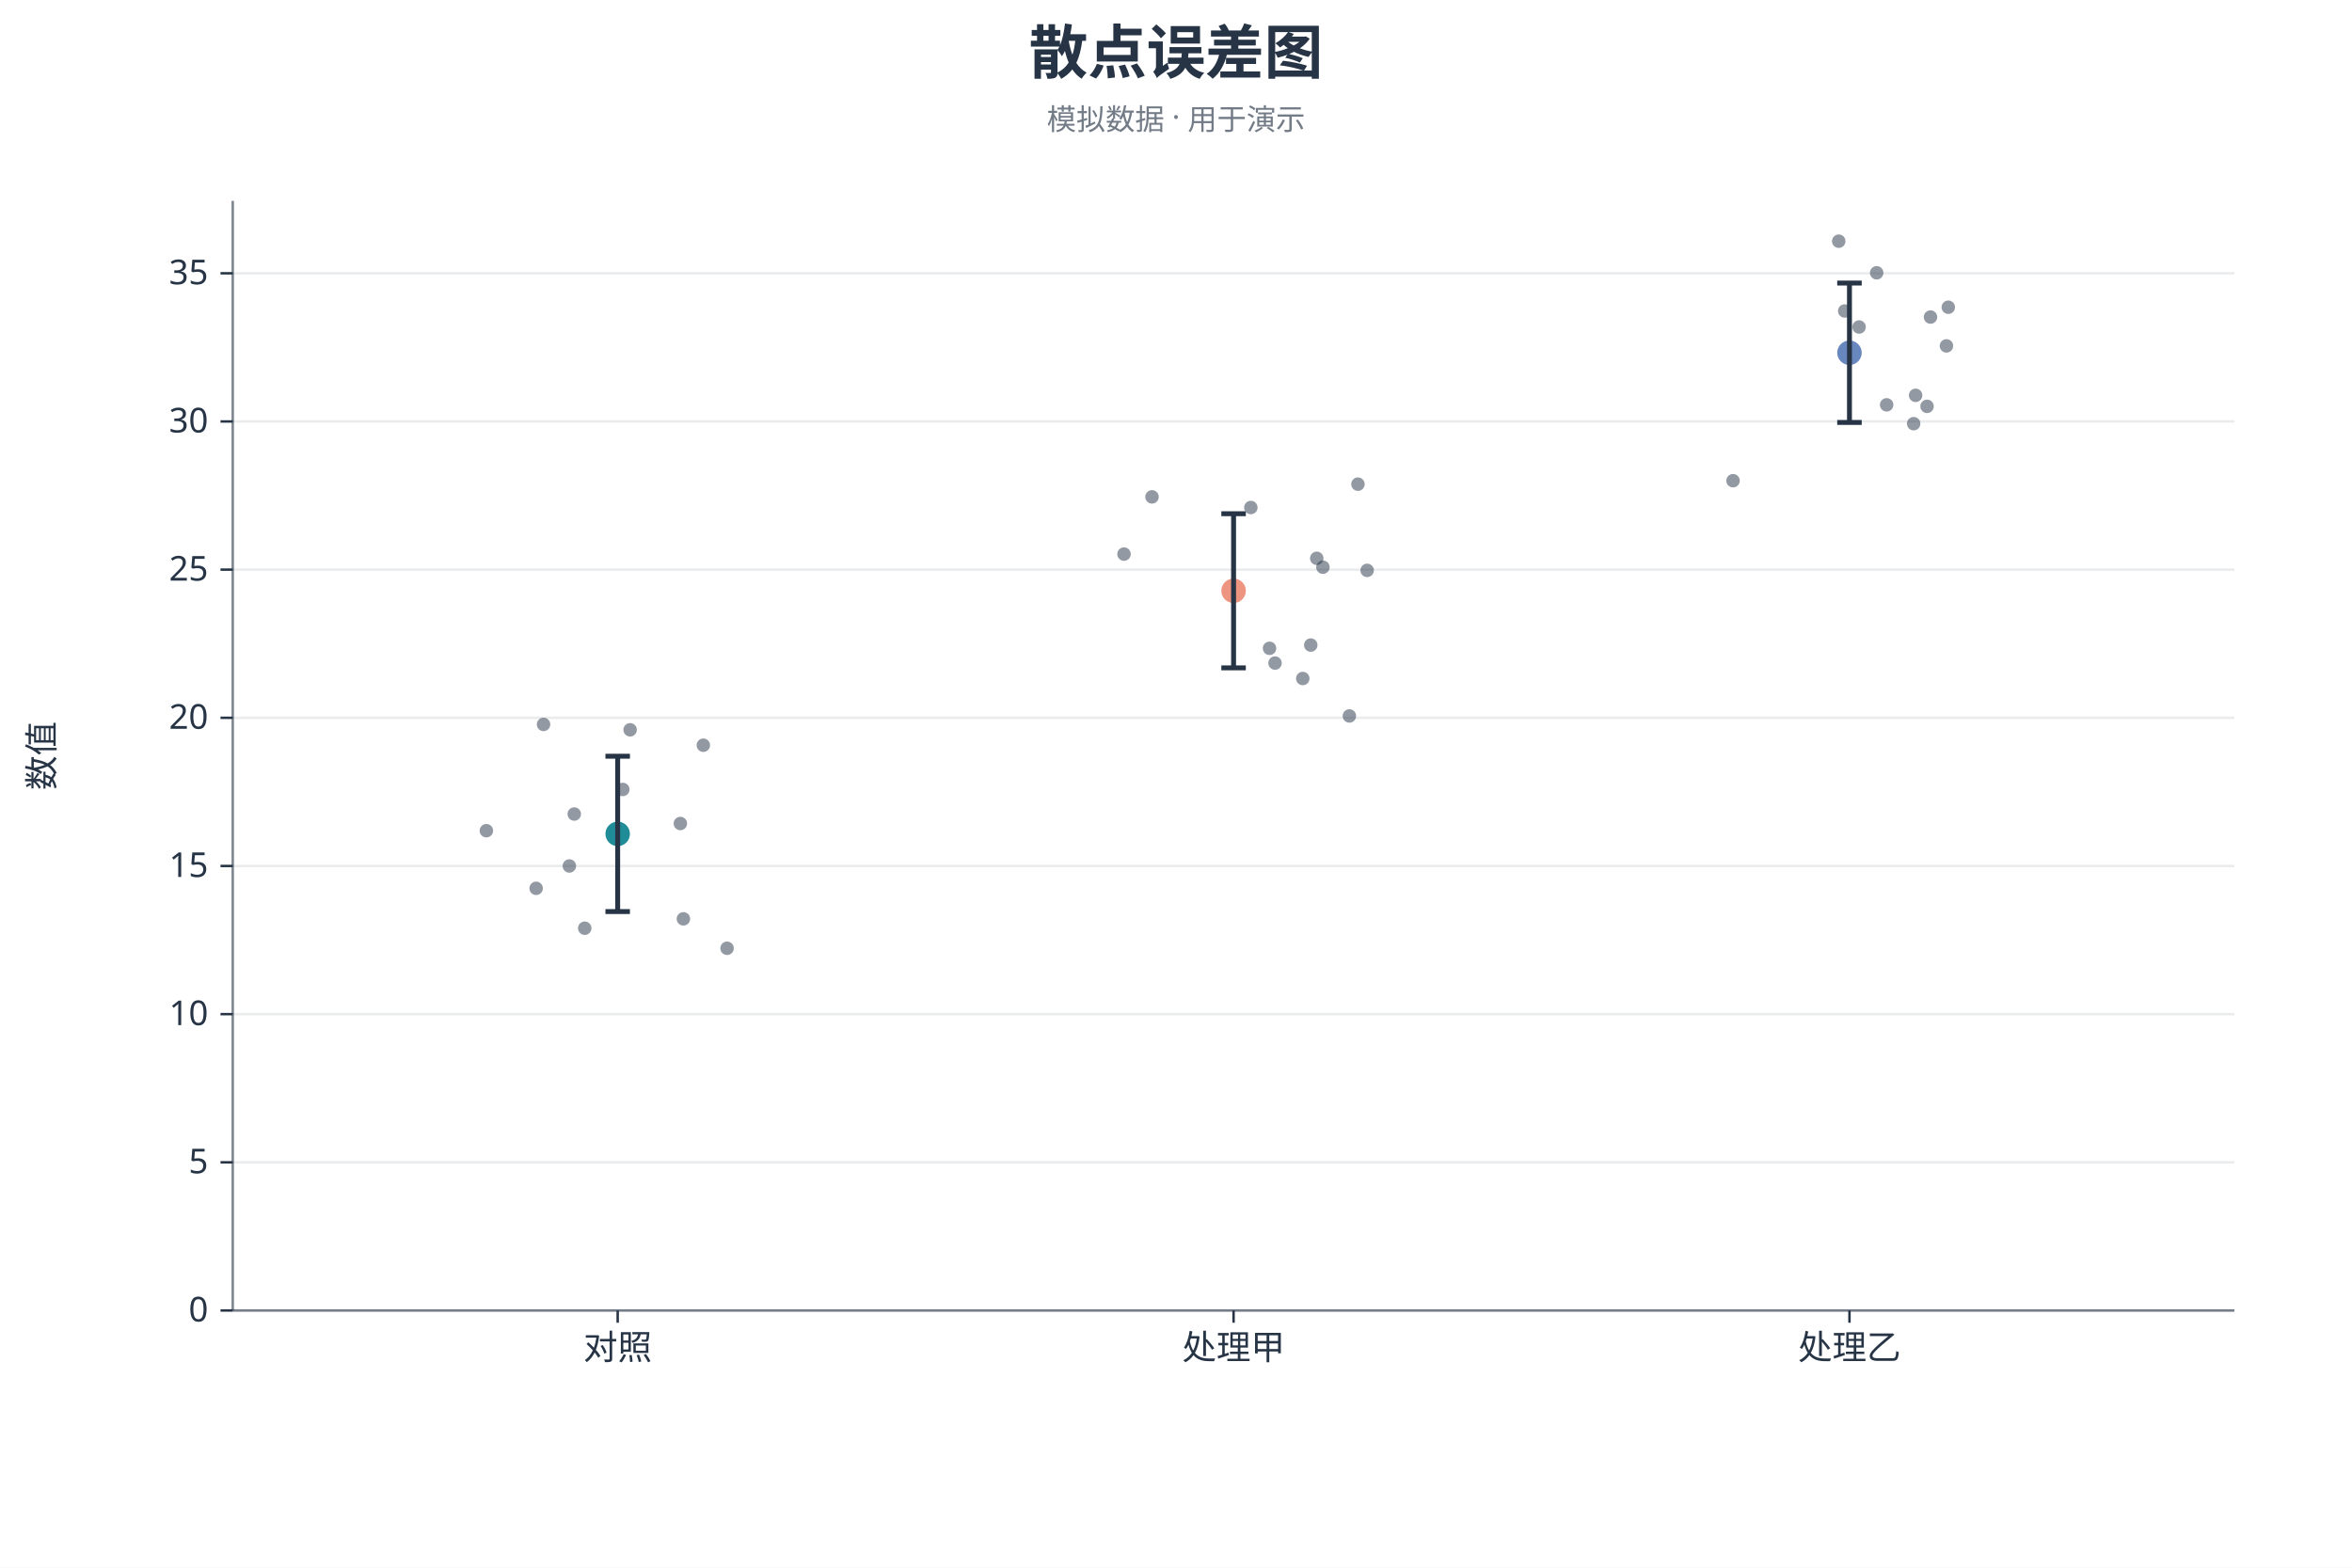
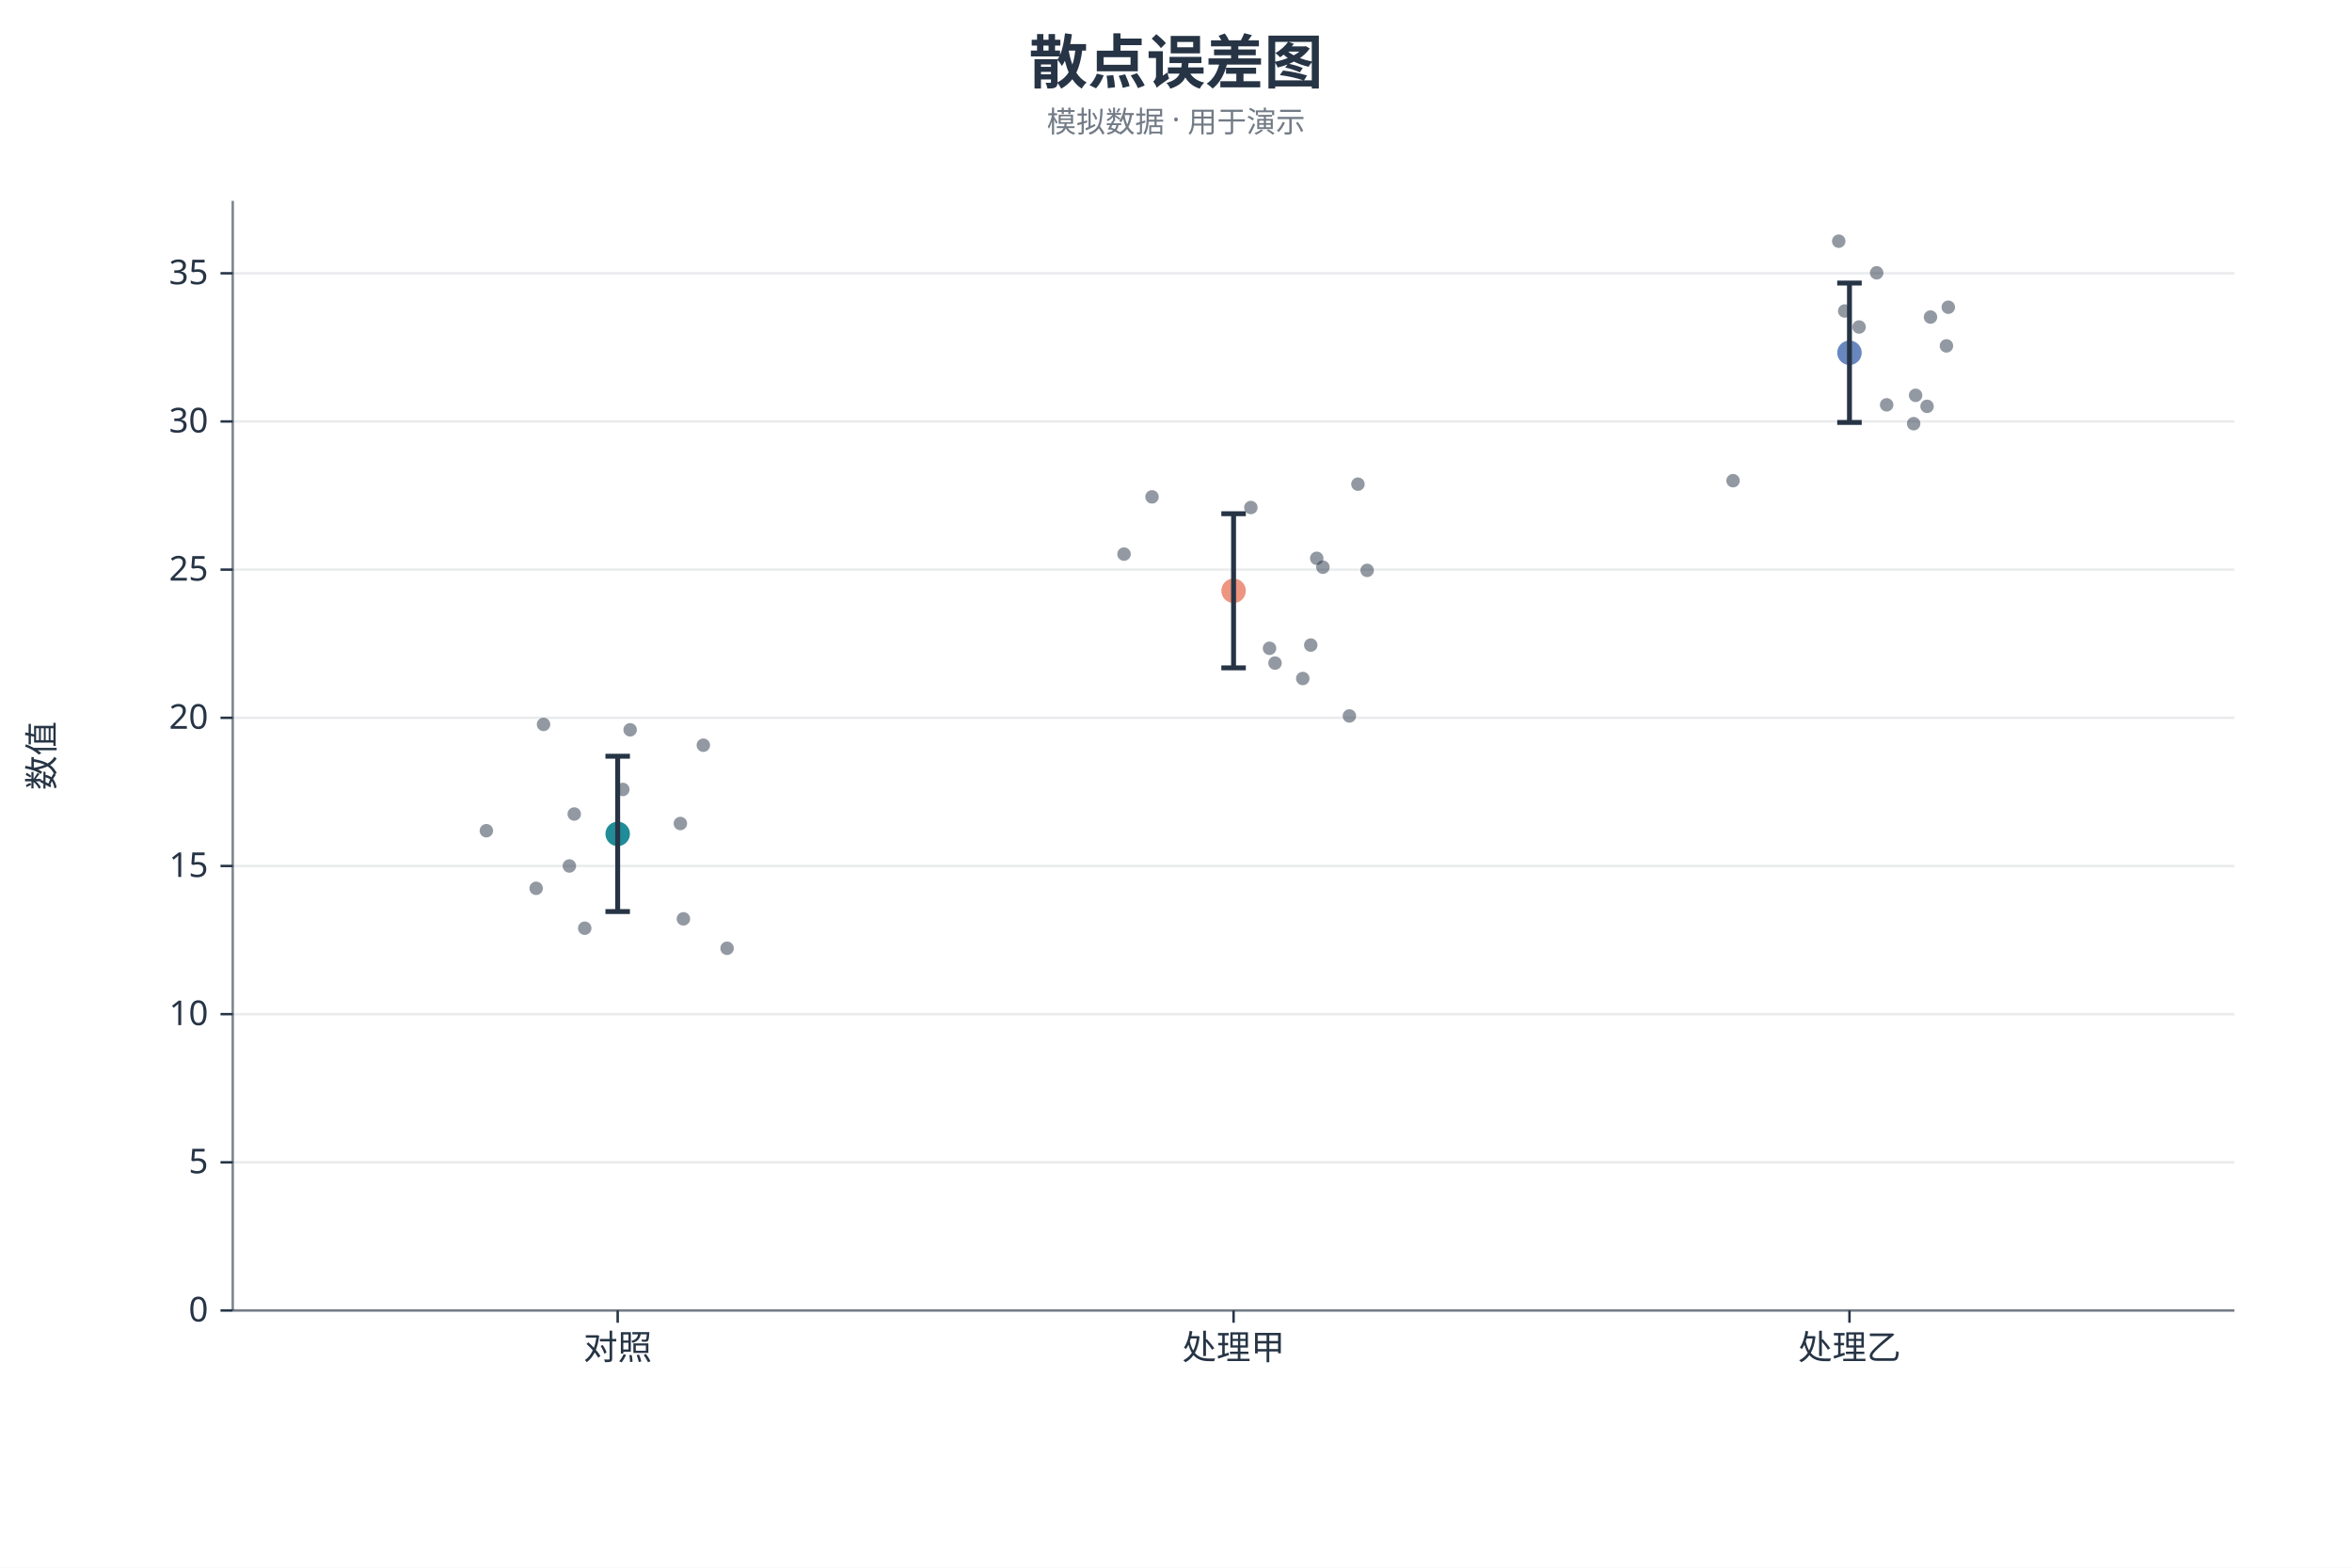
<svg xmlns="http://www.w3.org/2000/svg" data-chart="true" class="chart-svg" width="960" height="640" viewBox="0 0 960 640" role="img" aria-label="散点误差图">
-   <svg data-chart="true" width="960" height="640" viewBox="0 0 960 640" role="img" aria-label="散点误差图" style="font-family: &quot;Noto Sans SC&quot;, &quot;Microsoft YaHei&quot;, sans-serif; font-size: 14px; color: rgb(38, 52, 69); overflow: visible;">
+   <svg data-chart="true" width="960" height="640" viewBox="0 0 960 640" role="img" aria-label="散点误差图" style="font-family: &quot;Noto Sans SC&quot;; font-size: 14px; color: rgb(38, 52, 69); overflow: visible;">
+     <defs />
    <defs>
-       <pattern id="basicru-pattern-0" width="8" height="8" patternUnits="userSpaceOnUse" patternTransform="rotate(0)">
-         <rect width="100%" height="100%" fill="#087f8c" fill-opacity="0.2" />
-         <line x1="0" y1="0" x2="8" y2="0" stroke="#087f8c" stroke-width="1.5" />
-       </pattern>
-       <pattern id="basicru-pattern-1" width="8" height="8" patternUnits="userSpaceOnUse" patternTransform="rotate(0)">
-         <rect width="100%" height="100%" fill="#eb8972" fill-opacity="0.2" />
-         <line x1="0" y1="0" x2="8" y2="0" stroke="#eb8972" stroke-width="1.5" />
-       </pattern>
-       <pattern id="basicru-pattern-2" width="8" height="8" patternUnits="userSpaceOnUse" patternTransform="rotate(0)">
-         <rect width="100%" height="100%" fill="#587ab8" fill-opacity="0.2" />
-         <line x1="0" y1="0" x2="8" y2="0" stroke="#587ab8" stroke-width="1.5" />
-       </pattern>
-       <pattern id="basicru-pattern-3" width="8" height="8" patternUnits="userSpaceOnUse" patternTransform="rotate(0)">
-         <rect width="100%" height="100%" fill="#b78bc1" fill-opacity="0.2" />
-         <line x1="0" y1="0" x2="8" y2="0" stroke="#b78bc1" stroke-width="1.5" />
-       </pattern>
-       <pattern id="basicru-pattern-4" width="8" height="8" patternUnits="userSpaceOnUse" patternTransform="rotate(0)">
-         <rect width="100%" height="100%" fill="#b9ac62" fill-opacity="0.2" />
-         <line x1="0" y1="0" x2="8" y2="0" stroke="#b9ac62" stroke-width="1.5" />
-       </pattern>
-       <pattern id="basicru-pattern-5" width="8" height="8" patternUnits="userSpaceOnUse" patternTransform="rotate(0)">
-         <rect width="100%" height="100%" fill="#76b7bc" fill-opacity="0.2" />
-         <line x1="0" y1="0" x2="8" y2="0" stroke="#76b7bc" stroke-width="1.5" />
-       </pattern>
+       <marker id="basicru-arrow" viewBox="0 0 10 10" refX="9" refY="5" markerWidth="7" markerHeight="7" orient="auto-start-reverse">
+         <path d="M0,0L10,5L0,10Z" fill="#263445" />
+       </marker>
    </defs>
    <rect width="960" height="640" fill="#ffffff" />
-     <text x="480" y="30" text-anchor="middle" font-size="24" font-weight="700" font-style="normal" fill="#263445">
+     <text x="480" y="34" text-anchor="middle" font-size="24" font-weight="700" font-style="normal" fill="#263445">
      <tspan x="480" dy="0">散点误差图</tspan>
    </text>
-     <text x="480" y="53" text-anchor="middle" fill="#263445" opacity=".65" font-size="12">模拟数据 · 用于演示</text>
+     <text x="480" y="54" text-anchor="middle" fill="#263445" opacity=".65" font-size="12">
+       <tspan x="480" dy="0">模拟数据 · 用于演示</tspan>
+     </text>
    <defs>
      <clipPath id="basicru-clip">
        <rect x="0" y="0" width="817" height="453" />
      </clipPath>
    </defs>
    <g data-part="axes" transform="translate(95,82)" fill="#263445" stroke-width="1">
      <line x1="0" x2="817" y1="453" y2="453" stroke="#263445" opacity=".6" />
      <line x1="0" x2="0" y1="0" y2="453" stroke="#263445" opacity=".6" />
      <g transform="translate(157.1154,0)">
        <g transform="translate(0,453)">
          <line y2="5" stroke="#263445" />
          <text y="20" text-anchor="middle" font-size="14" fill="#263445" font-weight="400" font-style="normal">
            <tspan x="0" dy="0">对照</tspan>
          </text>
        </g>
      </g>
      <g transform="translate(408.5,0)">
        <g transform="translate(0,453)">
          <line y2="5" stroke="#263445" />
          <text y="20" text-anchor="middle" font-size="14" fill="#263445" font-weight="400" font-style="normal">
            <tspan x="0" dy="0">处理甲</tspan>
          </text>
        </g>
      </g>
      <g transform="translate(659.8846,0)">
        <g transform="translate(0,453)">
          <line y2="5" stroke="#263445" />
          <text y="20" text-anchor="middle" font-size="14" fill="#263445" font-weight="400" font-style="normal">
            <tspan x="0" dy="0">处理乙</tspan>
          </text>
        </g>
      </g>
      <g transform="translate(0,453)">
        <line x2="817" stroke="#263445" opacity="0.1" />
        <g transform="translate(0,0)">
          <line x2="-5" stroke="#263445" />
          <text x="-10" dy=".32em" text-anchor="end" font-size="14" fill="#263445" font-weight="400" font-style="normal">0</text>
        </g>
      </g>
      <g transform="translate(0,392.5096)">
        <line x2="817" stroke="#263445" opacity="0.1" />
        <g transform="translate(0,0)">
          <line x2="-5" stroke="#263445" />
          <text x="-10" dy=".32em" text-anchor="end" font-size="14" fill="#263445" font-weight="400" font-style="normal">5</text>
        </g>
      </g>
      <g transform="translate(0,332.0192)">
        <line x2="817" stroke="#263445" opacity="0.1" />
        <g transform="translate(0,0)">
          <line x2="-5" stroke="#263445" />
          <text x="-10" dy=".32em" text-anchor="end" font-size="14" fill="#263445" font-weight="400" font-style="normal">10</text>
        </g>
      </g>
      <g transform="translate(0,271.5288)">
        <line x2="817" stroke="#263445" opacity="0.1" />
        <g transform="translate(0,0)">
          <line x2="-5" stroke="#263445" />
          <text x="-10" dy=".32em" text-anchor="end" font-size="14" fill="#263445" font-weight="400" font-style="normal">15</text>
        </g>
      </g>
      <g transform="translate(0,211.0384)">
        <line x2="817" stroke="#263445" opacity="0.1" />
        <g transform="translate(0,0)">
          <line x2="-5" stroke="#263445" />
          <text x="-10" dy=".32em" text-anchor="end" font-size="14" fill="#263445" font-weight="400" font-style="normal">20</text>
        </g>
      </g>
      <g transform="translate(0,150.5481)">
        <line x2="817" stroke="#263445" opacity="0.1" />
        <g transform="translate(0,0)">
          <line x2="-5" stroke="#263445" />
          <text x="-10" dy=".32em" text-anchor="end" font-size="14" fill="#263445" font-weight="400" font-style="normal">25</text>
        </g>
      </g>
      <g transform="translate(0,90.05766)">
        <line x2="817" stroke="#263445" opacity="0.1" />
        <g transform="translate(0,0)">
          <line x2="-5" stroke="#263445" />
          <text x="-10" dy=".32em" text-anchor="end" font-size="14" fill="#263445" font-weight="400" font-style="normal">30</text>
        </g>
      </g>
      <g transform="translate(0,29.56727)">
        <line x2="817" stroke="#263445" opacity="0.1" />
        <g transform="translate(0,0)">
          <line x2="-5" stroke="#263445" />
          <text x="-10" dy=".32em" text-anchor="end" font-size="14" fill="#263445" font-weight="400" font-style="normal">35</text>
        </g>
      </g>
      <text transform="translate(-73,226.5) rotate(-90)" text-anchor="middle" font-size="14" font-weight="400" font-style="normal">
        <tspan>数值</tspan>
      </text>
+       <g data-part="category-bands" />
    </g>
    <g data-part="marks" clip-path="url(#basicru-clip)" transform="translate(95,82)">
      <g data-value="16.0825" data-category="对照">
        <path transform="translate(157.1154,258.4327)" d="M5,0A5,5,0,1,1,-5,0A5,5,0,1,1,5,0" fill="#087f8c" opacity="0.9" stroke="none" stroke-width="0" />
        <g stroke="#263445" stroke-width="2">
          <line x1="157.115" x2="157.115" y1="290.14" y2="226.725" />
          <line x1="152.115" x2="162.115" y1="290.14" y2="290.14" />
          <line x1="152.115" x2="162.115" y1="226.725" y2="226.725" />
        </g>
        <circle cx="137.389" cy="271.529" r="2.75" fill="#263445" opacity=".5" />
        <circle cx="192.075" cy="222.229" r="2.75" fill="#263445" opacity=".5" />
        <circle cx="182.7" cy="254.192" r="2.75" fill="#263445" opacity=".5" />
        <circle cx="201.766" cy="305.125" r="2.75" fill="#263445" opacity=".5" />
        <circle cx="159.203" cy="240.292" r="2.75" fill="#263445" opacity=".5" />
        <circle cx="162.197" cy="215.938" r="2.75" fill="#263445" opacity=".5" />
        <circle cx="143.665" cy="296.935" r="2.75" fill="#263445" opacity=".5" />
        <circle cx="123.834" cy="280.651" r="2.75" fill="#263445" opacity=".5" />
        <circle cx="126.855" cy="213.736" r="2.75" fill="#263445" opacity=".5" />
        <circle cx="103.518" cy="257.132" r="2.75" fill="#263445" opacity=".5" />
        <circle cx="183.939" cy="293.112" r="2.75" fill="#263445" opacity=".5" />
        <circle cx="139.389" cy="250.321" r="2.75" fill="#263445" opacity=".5" />
      </g>
      <g data-value="24.286" data-category="处理甲">
        <path transform="translate(408.5,159.1861)" d="M5,0A5,5,0,1,1,-5,0A5,5,0,1,1,5,0" fill="#eb8972" opacity="0.9" stroke="none" stroke-width="0" />
        <g stroke="#263445" stroke-width="2">
          <line x1="408.5" x2="408.5" y1="190.65" y2="127.722" />
          <line x1="403.5" x2="413.5" y1="190.65" y2="190.65" />
          <line x1="403.5" x2="413.5" y1="127.722" y2="127.722" />
        </g>
        <circle cx="363.779" cy="144.209" r="2.75" fill="#263445" opacity=".5" />
        <circle cx="442.45" cy="145.927" r="2.75" fill="#263445" opacity=".5" />
        <circle cx="423.174" cy="182.668" r="2.75" fill="#263445" opacity=".5" />
        <circle cx="440.005" cy="181.35" r="2.75" fill="#263445" opacity=".5" />
        <circle cx="415.555" cy="125.19" r="2.75" fill="#263445" opacity=".5" />
        <circle cx="463.019" cy="150.851" r="2.75" fill="#263445" opacity=".5" />
        <circle cx="455.77" cy="210.288" r="2.75" fill="#263445" opacity=".5" />
        <circle cx="444.961" cy="149.556" r="2.75" fill="#263445" opacity=".5" />
        <circle cx="459.264" cy="115.657" r="2.75" fill="#263445" opacity=".5" />
        <circle cx="436.743" cy="194.996" r="2.75" fill="#263445" opacity=".5" />
        <circle cx="425.416" cy="188.693" r="2.75" fill="#263445" opacity=".5" />
        <circle cx="375.21" cy="120.847" r="2.75" fill="#263445" opacity=".5" />
      </g>
      <g data-value="32.31841666666667" data-category="处理乙">
        <path transform="translate(659.8846,62.00928)" d="M5,0A5,5,0,1,1,-5,0A5,5,0,1,1,5,0" fill="#587ab8" opacity="0.9" stroke="none" stroke-width="0" />
        <g stroke="#263445" stroke-width="2">
          <line x1="659.885" x2="659.885" y1="90.463" y2="33.556" />
          <line x1="654.885" x2="664.885" y1="90.463" y2="90.463" />
          <line x1="654.885" x2="664.885" y1="33.556" y2="33.556" />
        </g>
        <circle cx="657.948" cy="44.956" r="2.75" fill="#263445" opacity=".5" />
        <circle cx="691.554" cy="83.888" r="2.75" fill="#263445" opacity=".5" />
        <circle cx="686.884" cy="79.387" r="2.75" fill="#263445" opacity=".5" />
        <circle cx="663.807" cy="51.501" r="2.75" fill="#263445" opacity=".5" />
        <circle cx="700.219" cy="43.42" r="2.75" fill="#263445" opacity=".5" />
        <circle cx="675.062" cy="83.271" r="2.75" fill="#263445" opacity=".5" />
        <circle cx="686.08" cy="90.965" r="2.75" fill="#263445" opacity=".5" />
        <circle cx="670.989" cy="29.374" r="2.75" fill="#263445" opacity=".5" />
        <circle cx="692.961" cy="47.436" r="2.75" fill="#263445" opacity=".5" />
        <circle cx="612.366" cy="114.242" r="2.75" fill="#263445" opacity=".5" />
        <circle cx="699.466" cy="59.208" r="2.75" fill="#263445" opacity=".5" />
        <circle cx="655.504" cy="16.465" r="2.75" fill="#263445" opacity=".5" />
      </g>
    </g>
+     <g data-part="value-labels" transform="translate(95,82)" />
  </svg>
</svg>
